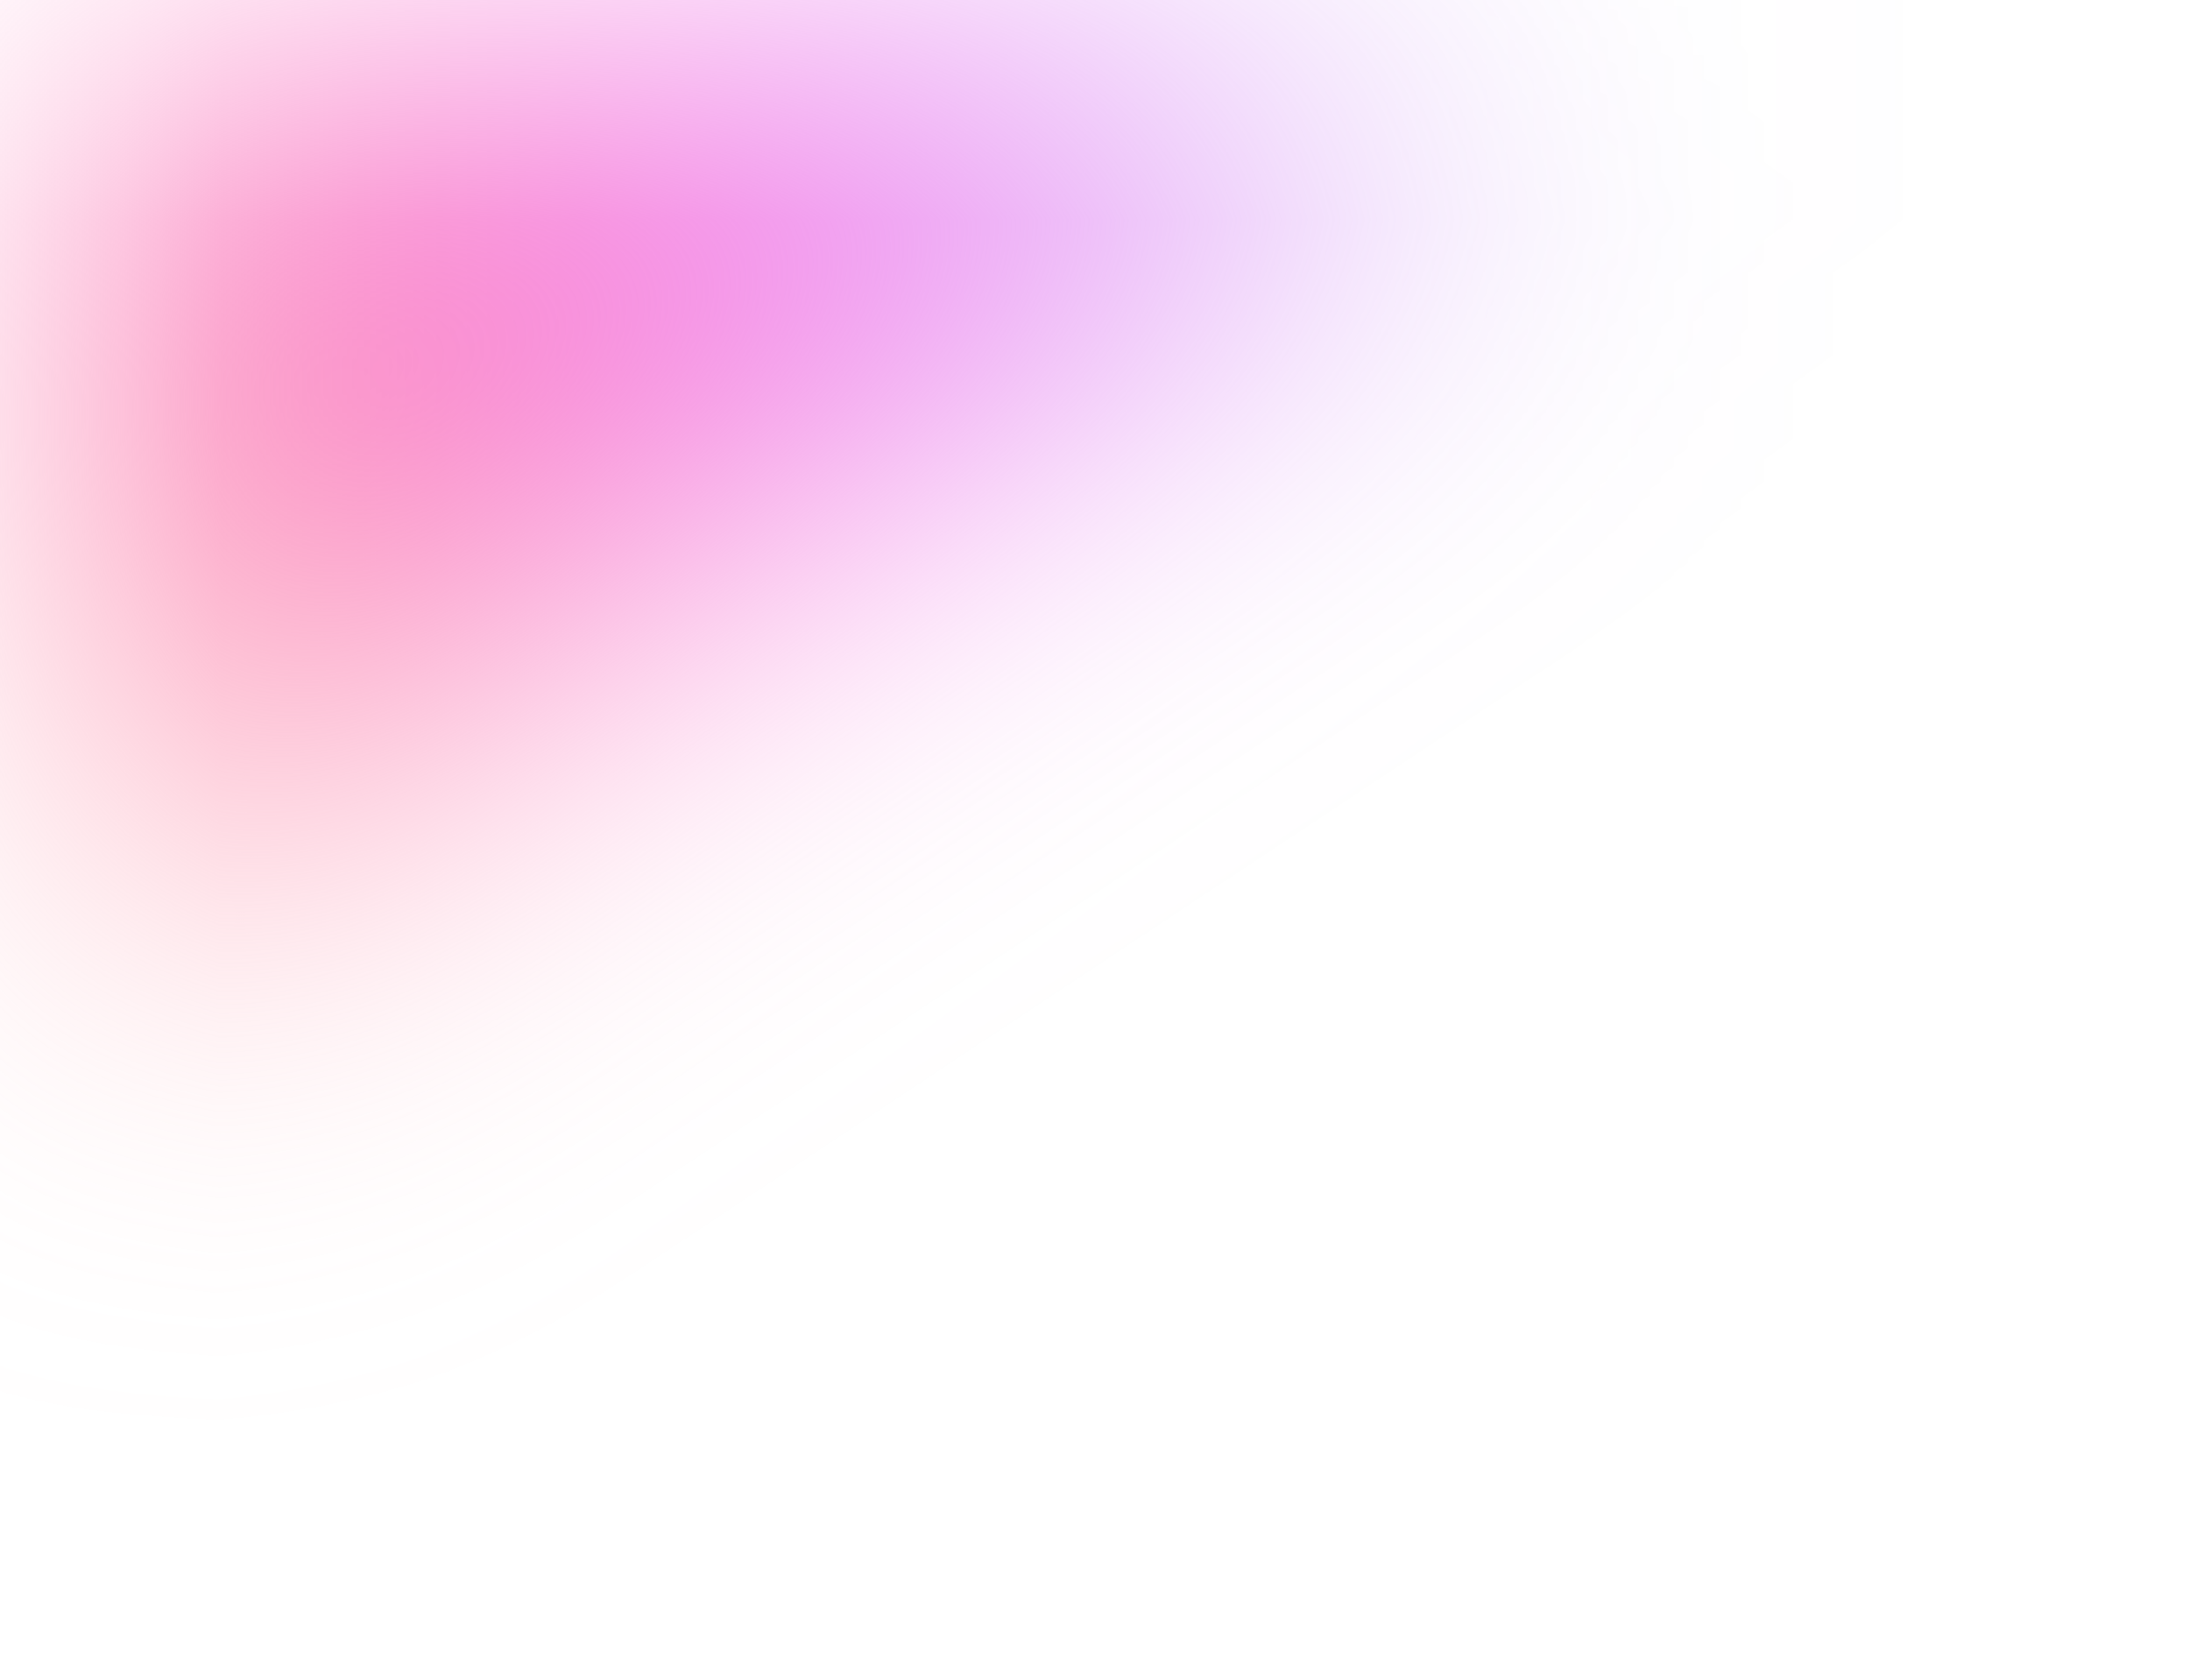
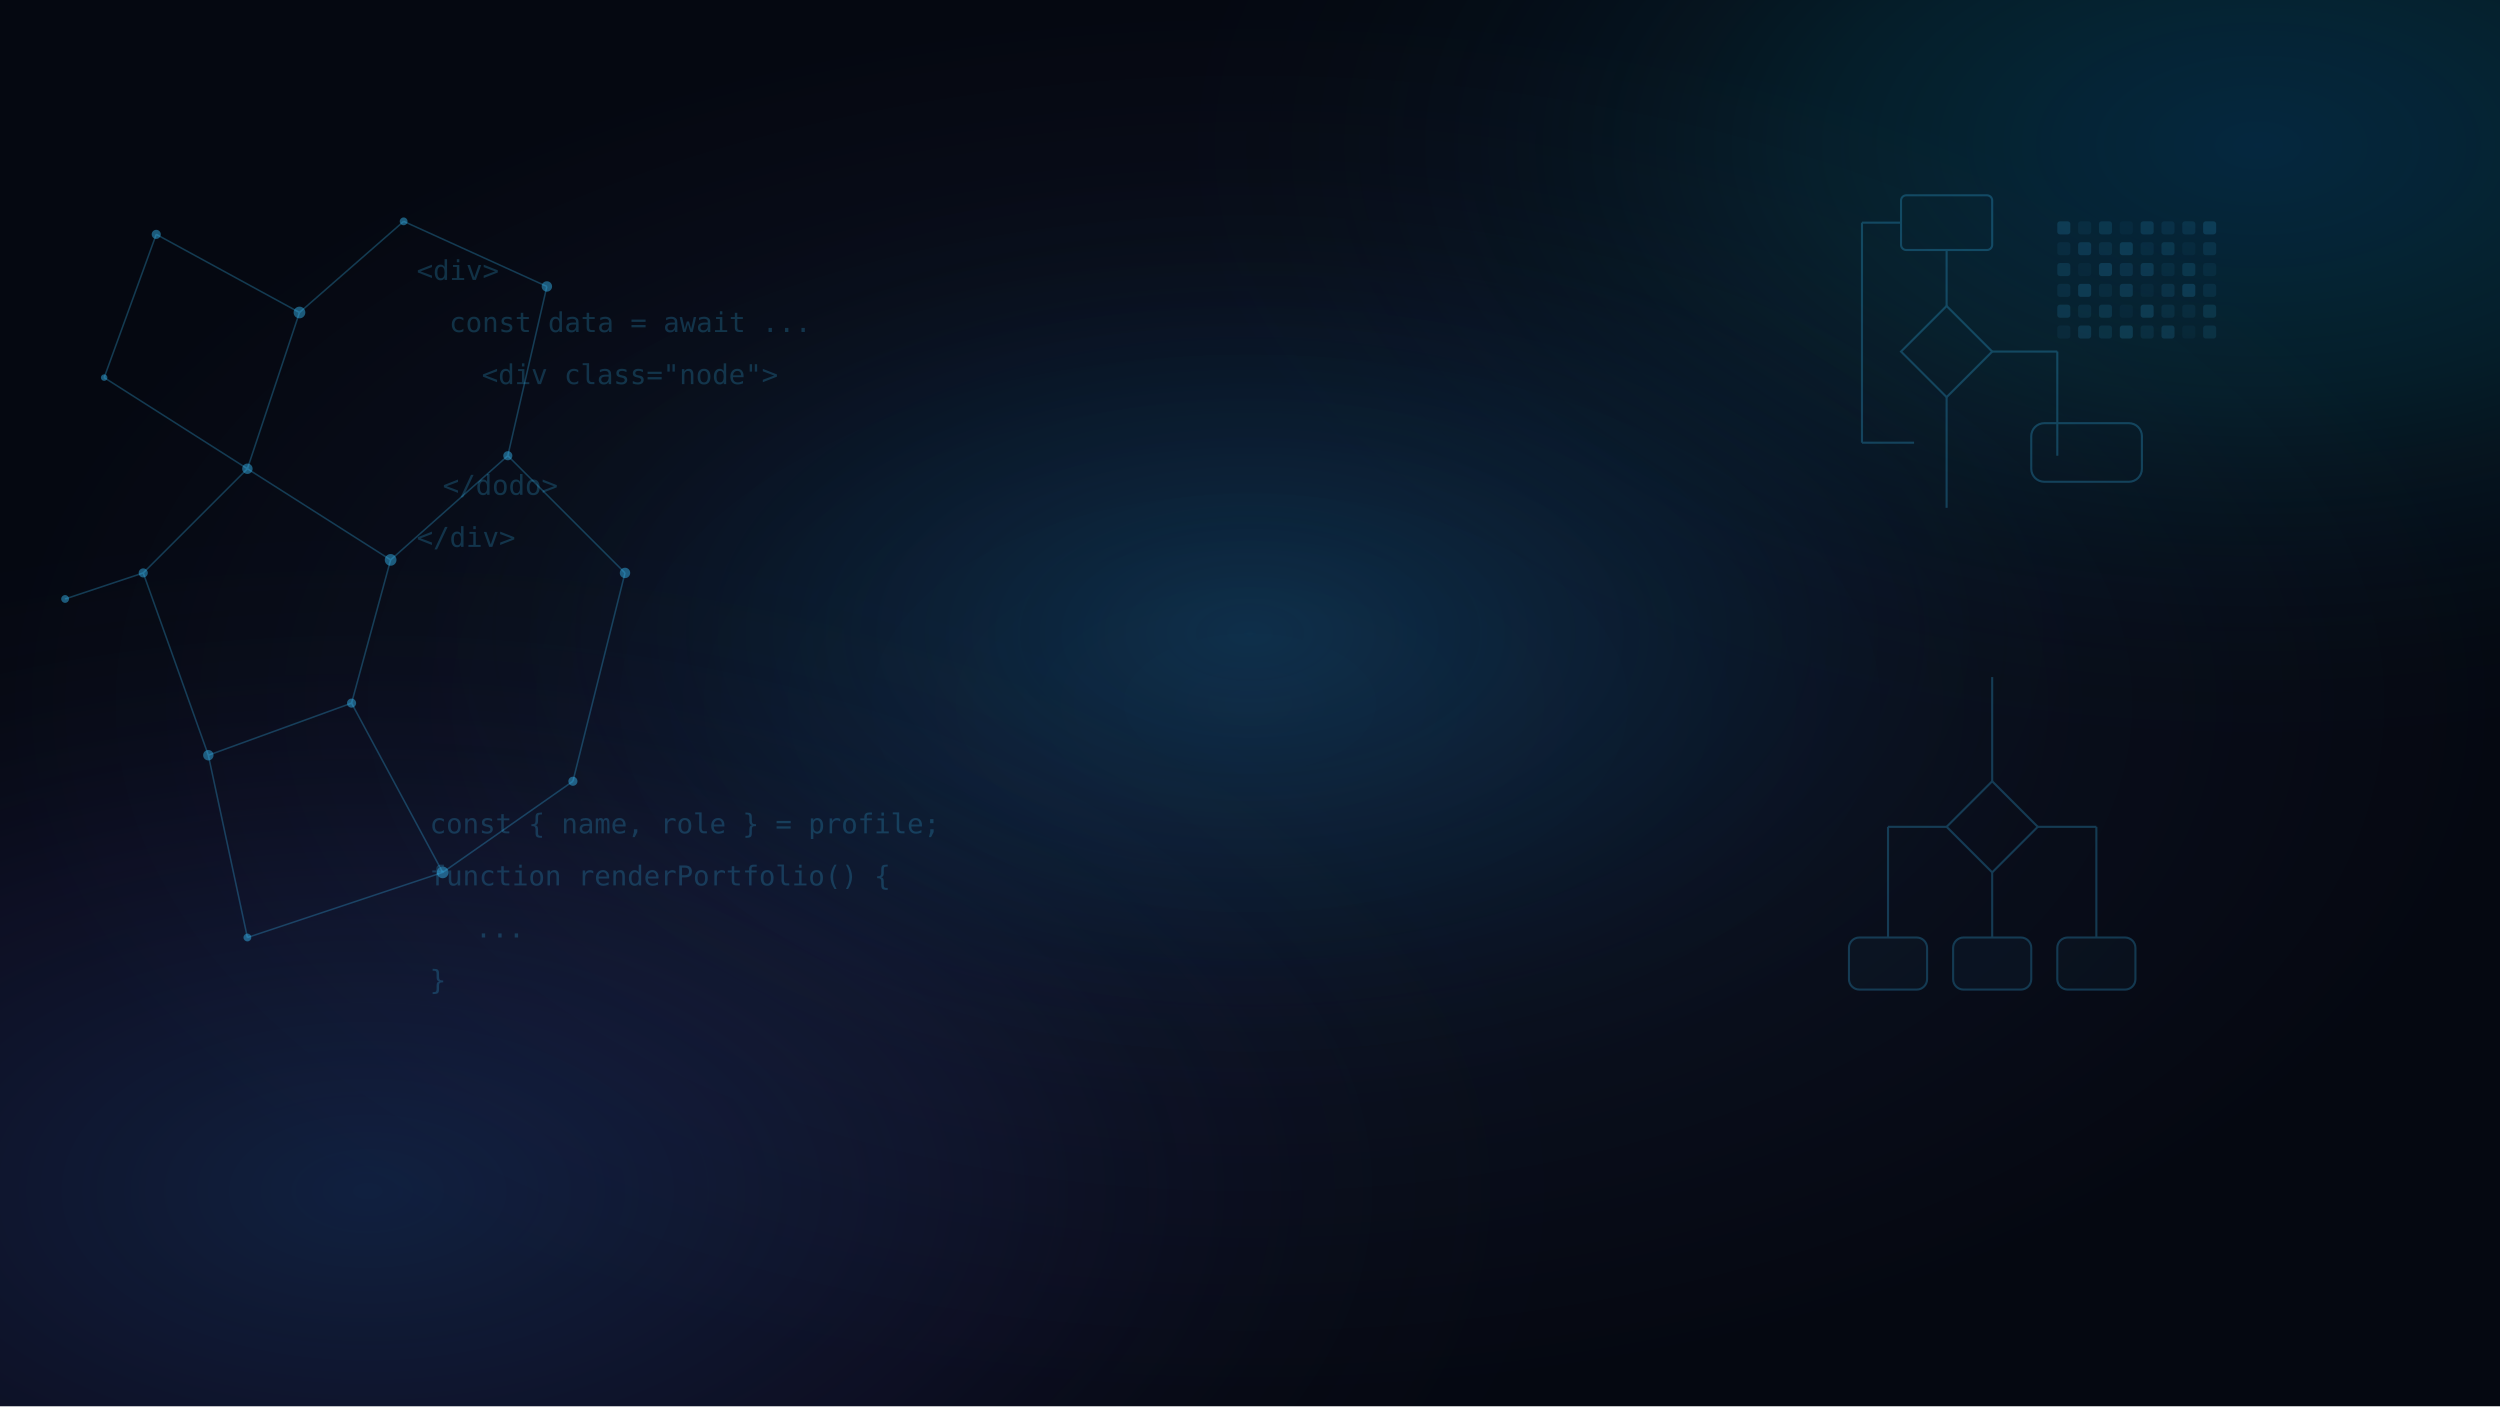
- <svg xmlns="http://www.w3.org/2000/svg" width="2560" height="1964" viewBox="0 0 2560 1964" fill="none">
-   <g filter="url(#filter0_f_835_19)">
-     <rect opacity="0.67" width="235.957" height="1328.39" transform="matrix(-0.833501 0.552519 0.547264 0.83696 1113.38 -1182.65)" fill="#4314CB" />
-     <rect width="235.958" height="1328.39" transform="matrix(-0.833501 0.552519 0.547264 0.83696 916.707 -1052.28)" fill="#8C35EC" />
-     <rect width="235.958" height="1328.39" transform="matrix(-0.833501 0.552519 0.547264 0.83696 720.036 -921.907)" fill="#BB44F0" />
-     <rect width="235.958" height="1328.39" transform="matrix(-0.833501 0.552519 0.547264 0.83696 523.366 -791.536)" fill="#E554F3" />
-     <rect width="235.958" height="1328.39" transform="matrix(-0.833501 0.552519 0.547264 0.83696 326.696 -661.165)" fill="#F664E4" />
-     <rect width="235.958" height="1328.39" transform="matrix(-0.833501 0.552519 0.547264 0.83696 130.026 -530.794)" fill="#F974CC" />
-     <rect width="235.958" height="1328.39" transform="matrix(-0.833501 0.552519 0.547264 0.83696 -66.6465 -400.423)" fill="#FB85B9" />
-     <rect width="235.958" height="1328.39" transform="matrix(-0.833501 0.552519 0.547264 0.83696 -263.317 -270.052)" fill="#FD97AE" />
-     <rect width="235.958" height="1328.39" transform="matrix(-0.833501 0.552519 0.547264 0.83696 -459.987 -139.681)" fill="#FEA9AA" />
-     <rect width="235.958" height="1328.39" transform="matrix(-0.833501 0.552519 0.547264 0.83696 -656.658 -9.3103)" fill="#FFC9BB" />
-   </g>
+ <svg xmlns="http://www.w3.org/2000/svg" width="1920" height="1080" viewBox="0 0 1920 1080" fill="none">
  <defs>
-     <filter id="filter0_f_835_19" x="-1650" y="-2173.76" width="4680.37" height="4137" filterUnits="userSpaceOnUse" color-interpolation-filters="sRGB">
-       <feFlood flood-opacity="0" result="BackgroundImageFix" />
-       <feBlend mode="normal" in="SourceGraphic" in2="BackgroundImageFix" result="shape" />
-       <feGaussianBlur stdDeviation="300" result="effect1_foregroundBlur_835_19" />
+     <radialGradient id="bgGlowCenter" cx="50%" cy="50%" r="50%">
+       <stop offset="0%" stop-color="#0f172a" stop-opacity="1" />
+       <stop offset="100%" stop-color="#050811" stop-opacity="1" />
+     </radialGradient>
+     <radialGradient id="glowTopRight" cx="90%" cy="10%" r="45%">
+       <stop offset="0%" stop-color="#0284c7" stop-opacity="0.25" />
+       <stop offset="40%" stop-color="#06b6d4" stop-opacity="0.12" />
+       <stop offset="100%" stop-color="#050811" stop-opacity="0" />
+     </radialGradient>
+     <radialGradient id="glowBottomLeft" cx="15%" cy="85%" r="50%">
+       <stop offset="0%" stop-color="#3b82f6" stop-opacity="0.2" />
+       <stop offset="50%" stop-color="#6366f1" stop-opacity="0.08" />
+       <stop offset="100%" stop-color="#050811" stop-opacity="0" />
+     </radialGradient>
+     <radialGradient id="glowBehindCard" cx="50%" cy="45%" r="35%">
+       <stop offset="0%" stop-color="#0ea5e9" stop-opacity="0.18" />
+       <stop offset="60%" stop-color="#0284c7" stop-opacity="0.05" />
+       <stop offset="100%" stop-color="#050811" stop-opacity="0" />
+     </radialGradient>
+     <filter id="softGlow" x="-20%" y="-20%" width="140%" height="140%">
+       <feGaussianBlur stdDeviation="3" result="blur" />
+       <feMerge>
+         <feMergeNode in="blur" />
+         <feMergeNode in="SourceGraphic" />
+       </feMerge>
    </filter>
  </defs>
+   <rect width="1920" height="1080" fill="url(#bgGlowCenter)" />
+   <rect width="1920" height="1080" fill="url(#glowTopRight)" />
+   <rect width="1920" height="1080" fill="url(#glowBottomLeft)" />
+   <rect width="1920" height="1080" fill="url(#glowBehindCard)" />
+   <g opacity="0.28" stroke="#38bdf8" stroke-width="1.2">
+     <line x1="120" y1="180" x2="230" y2="240" />
+     <line x1="230" y1="240" x2="310" y2="170" />
+     <line x1="230" y1="240" x2="190" y2="360" />
+     <line x1="190" y1="360" x2="110" y2="440" />
+     <line x1="190" y1="360" x2="300" y2="430" />
+     <line x1="300" y1="430" x2="390" y2="350" />
+     <line x1="310" y1="170" x2="420" y2="220" />
+     <line x1="420" y1="220" x2="390" y2="350" />
+     <line x1="390" y1="350" x2="480" y2="440" />
+     <line x1="110" y1="440" x2="160" y2="580" />
+     <line x1="160" y1="580" x2="270" y2="540" />
+     <line x1="300" y1="430" x2="270" y2="540" />
+     <line x1="270" y1="540" x2="340" y2="670" />
+     <line x1="160" y1="580" x2="190" y2="720" />
+     <line x1="190" y1="720" x2="340" y2="670" />
+     <line x1="340" y1="670" x2="440" y2="600" />
+     <line x1="440" y1="600" x2="480" y2="440" />
+     <line x1="80" y1="290" x2="120" y2="180" />
+     <line x1="80" y1="290" x2="190" y2="360" />
+     <line x1="50" y1="460" x2="110" y2="440" />
+   </g>
+   <g fill="#38bdf8" opacity="0.45">
+     <circle cx="120" cy="180" r="3.5" />
+     <circle cx="230" cy="240" r="4.5" />
+     <circle cx="310" cy="170" r="3" />
+     <circle cx="420" cy="220" r="4" />
+     <circle cx="190" cy="360" r="4" />
+     <circle cx="300" cy="430" r="4.5" />
+     <circle cx="390" cy="350" r="3.5" />
+     <circle cx="480" cy="440" r="4" />
+     <circle cx="110" cy="440" r="3.5" />
+     <circle cx="160" cy="580" r="4" />
+     <circle cx="270" cy="540" r="3.5" />
+     <circle cx="340" cy="670" r="4.5" />
+     <circle cx="440" cy="600" r="3.5" />
+     <circle cx="190" cy="720" r="3" />
+     <circle cx="80" cy="290" r="2.5" />
+     <circle cx="50" cy="460" r="3" />
+   </g>
+   <g font-family="Consolas, 'Fira Code', Monaco, monospace" font-size="21" fill="#38bdf8" opacity="0.22" font-weight="500">
+     <text x="320" y="215">&lt;div&gt;</text>
+     <text x="345" y="255">const data = await ...</text>
+     <text x="370" y="295">&lt;div class="node"&gt;</text>
+     <text x="340" y="380">&lt;/dodo&gt;</text>
+     <text x="320" y="420">&lt;/div&gt;</text>
+     <text x="330" y="640">const { name, role } = profile;</text>
+     <text x="330" y="680">function renderPortfolio() {</text>
+     <text x="365" y="720">...</text>
+     <text x="330" y="760">}</text>
+   </g>
+   <g stroke="#38bdf8" stroke-width="1.6" fill="none" opacity="0.26">
+     <rect x="1460" y="150" width="70" height="42" rx="4" />
+     <line x1="1495" y1="192" x2="1495" y2="235" />
+     <path d="M1495 235 L1530 270 L1495 305 L1460 270 Z" />
+     <line x1="1530" y1="270" x2="1580" y2="270" />
+     <line x1="1580" y1="270" x2="1580" y2="350" />
+     <line x1="1495" y1="305" x2="1495" y2="390" />
+     <rect x="1560" y="325" width="85" height="45" rx="10" />
+     <line x1="1530" y1="520" x2="1530" y2="600" />
+     <path d="M1530 600 L1565 635 L1530 670 L1495 635 Z" />
+     <line x1="1530" y1="670" x2="1530" y2="720" />
+     <line x1="1495" y1="635" x2="1450" y2="635" />
+     <line x1="1450" y1="635" x2="1450" y2="720" />
+     <line x1="1565" y1="635" x2="1610" y2="635" />
+     <line x1="1610" y1="635" x2="1610" y2="720" />
+     <rect x="1420" y="720" width="60" height="40" rx="8" fill="#38bdf8" fill-opacity="0.12" />
+     <rect x="1500" y="720" width="60" height="40" rx="8" fill="#38bdf8" fill-opacity="0.15" />
+     <rect x="1580" y="720" width="60" height="40" rx="8" fill="#38bdf8" fill-opacity="0.12" />
+     <line x1="1460" y1="171" x2="1430" y2="171" />
+     <line x1="1430" y1="171" x2="1430" y2="340" />
+     <line x1="1430" y1="340" x2="1470" y2="340" />
+   </g>
+   <g fill="#38bdf8" opacity="0.2">
+     <rect x="1580" y="170" width="10" height="10" rx="2" fill-opacity="0.8" />
+     <rect x="1596" y="170" width="10" height="10" rx="2" fill-opacity="0.3" />
+     <rect x="1612" y="170" width="10" height="10" rx="2" fill-opacity="0.6" />
+     <rect x="1628" y="170" width="10" height="10" rx="2" fill-opacity="0.2" />
+     <rect x="1644" y="170" width="10" height="10" rx="2" fill-opacity="0.7" />
+     <rect x="1660" y="170" width="10" height="10" rx="2" fill-opacity="0.4" />
+     <rect x="1676" y="170" width="10" height="10" rx="2" fill-opacity="0.5" />
+     <rect x="1692" y="170" width="10" height="10" rx="2" fill-opacity="0.8" />
+     <rect x="1580" y="186" width="10" height="10" rx="2" fill-opacity="0.3" />
+     <rect x="1596" y="186" width="10" height="10" rx="2" fill-opacity="0.7" />
+     <rect x="1612" y="186" width="10" height="10" rx="2" fill-opacity="0.4" />
+     <rect x="1628" y="186" width="10" height="10" rx="2" fill-opacity="0.8" />
+     <rect x="1644" y="186" width="10" height="10" rx="2" fill-opacity="0.3" />
+     <rect x="1660" y="186" width="10" height="10" rx="2" fill-opacity="0.6" />
+     <rect x="1676" y="186" width="10" height="10" rx="2" fill-opacity="0.2" />
+     <rect x="1692" y="186" width="10" height="10" rx="2" fill-opacity="0.5" />
+     <rect x="1580" y="202" width="10" height="10" rx="2" fill-opacity="0.6" />
+     <rect x="1596" y="202" width="10" height="10" rx="2" fill-opacity="0.2" />
+     <rect x="1612" y="202" width="10" height="10" rx="2" fill-opacity="0.8" />
+     <rect x="1628" y="202" width="10" height="10" rx="2" fill-opacity="0.5" />
+     <rect x="1644" y="202" width="10" height="10" rx="2" fill-opacity="0.7" />
+     <rect x="1660" y="202" width="10" height="10" rx="2" fill-opacity="0.3" />
+     <rect x="1676" y="202" width="10" height="10" rx="2" fill-opacity="0.6" />
+     <rect x="1692" y="202" width="10" height="10" rx="2" fill-opacity="0.3" />
+     <rect x="1580" y="218" width="10" height="10" rx="2" fill-opacity="0.4" />
+     <rect x="1596" y="218" width="10" height="10" rx="2" fill-opacity="0.8" />
+     <rect x="1612" y="218" width="10" height="10" rx="2" fill-opacity="0.3" />
+     <rect x="1628" y="218" width="10" height="10" rx="2" fill-opacity="0.7" />
+     <rect x="1644" y="218" width="10" height="10" rx="2" fill-opacity="0.2" />
+     <rect x="1660" y="218" width="10" height="10" rx="2" fill-opacity="0.5" />
+     <rect x="1676" y="218" width="10" height="10" rx="2" fill-opacity="0.8" />
+     <rect x="1692" y="218" width="10" height="10" rx="2" fill-opacity="0.4" />
+     <rect x="1580" y="234" width="10" height="10" rx="2" fill-opacity="0.7" />
+     <rect x="1596" y="234" width="10" height="10" rx="2" fill-opacity="0.4" />
+     <rect x="1612" y="234" width="10" height="10" rx="2" fill-opacity="0.6" />
+     <rect x="1628" y="234" width="10" height="10" rx="2" fill-opacity="0.2" />
+     <rect x="1644" y="234" width="10" height="10" rx="2" fill-opacity="0.8" />
+     <rect x="1660" y="234" width="10" height="10" rx="2" fill-opacity="0.4" />
+     <rect x="1676" y="234" width="10" height="10" rx="2" fill-opacity="0.3" />
+     <rect x="1692" y="234" width="10" height="10" rx="2" fill-opacity="0.6" />
+     <rect x="1580" y="250" width="10" height="10" rx="2" fill-opacity="0.3" />
+     <rect x="1596" y="250" width="10" height="10" rx="2" fill-opacity="0.7" />
+     <rect x="1612" y="250" width="10" height="10" rx="2" fill-opacity="0.5" />
+     <rect x="1628" y="250" width="10" height="10" rx="2" fill-opacity="0.8" />
+     <rect x="1644" y="250" width="10" height="10" rx="2" fill-opacity="0.4" />
+     <rect x="1660" y="250" width="10" height="10" rx="2" fill-opacity="0.7" />
+     <rect x="1676" y="250" width="10" height="10" rx="2" fill-opacity="0.2" />
+     <rect x="1692" y="250" width="10" height="10" rx="2" fill-opacity="0.5" />
+   </g>
</svg>
